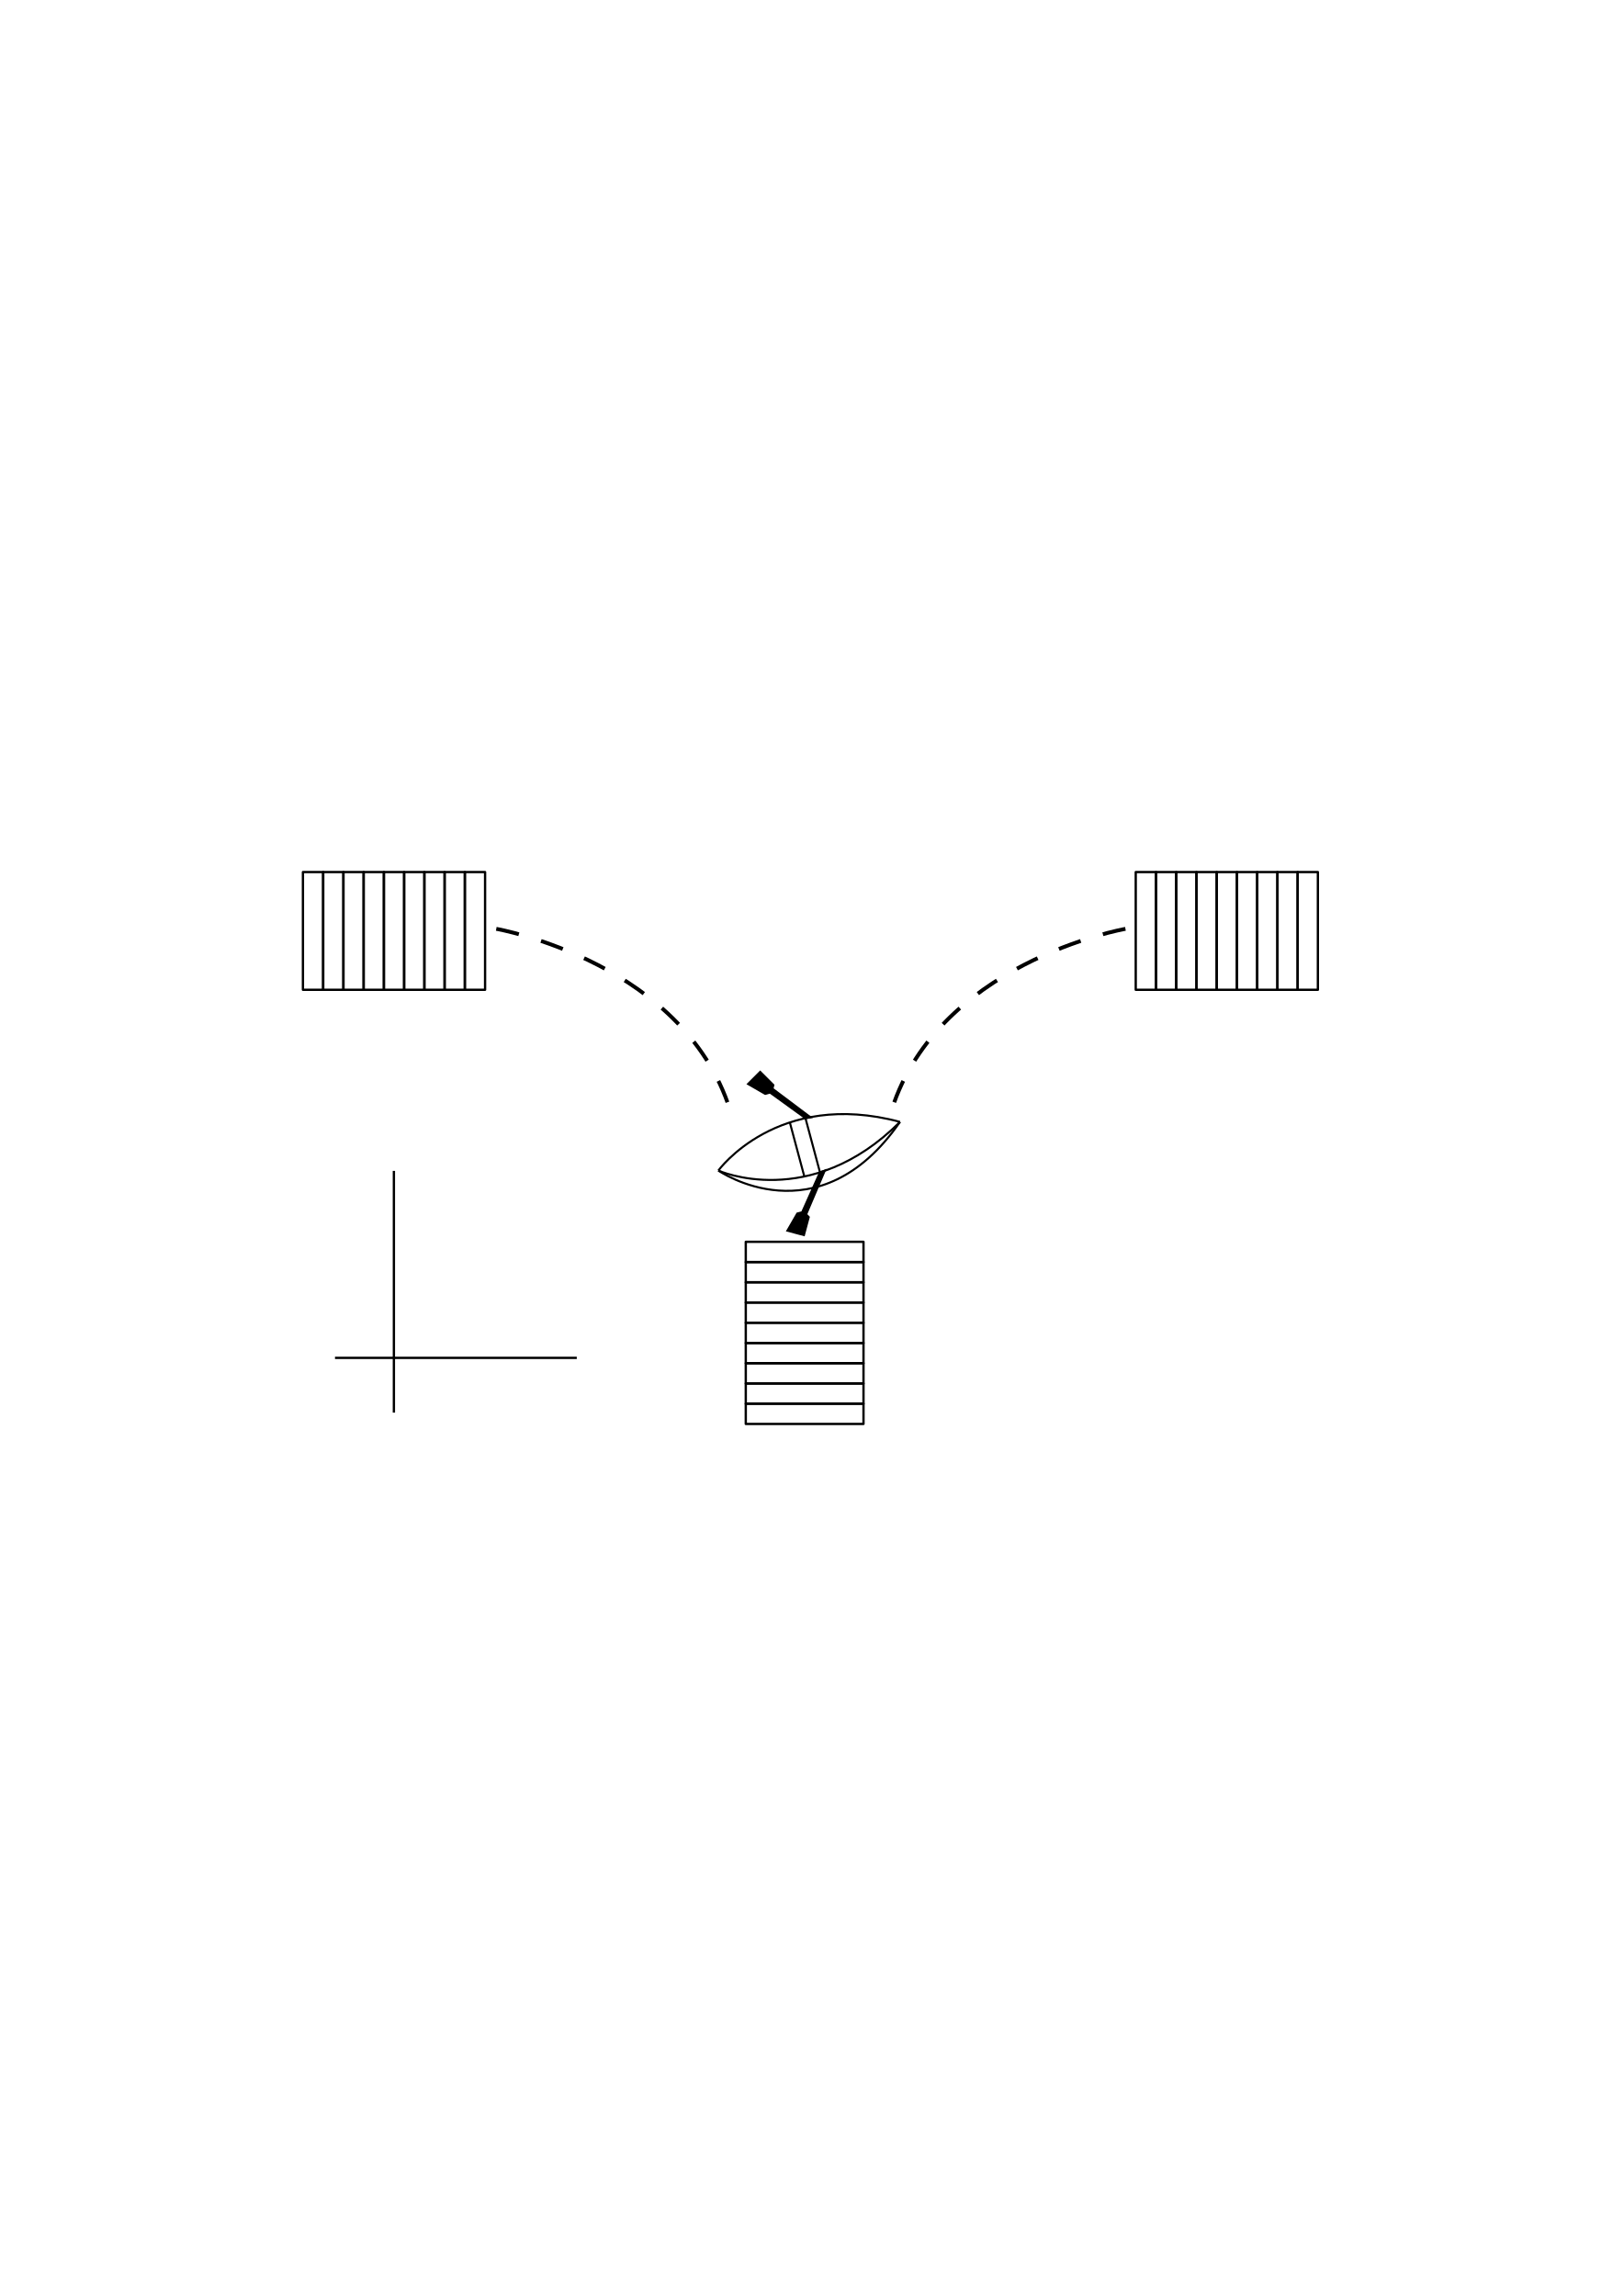
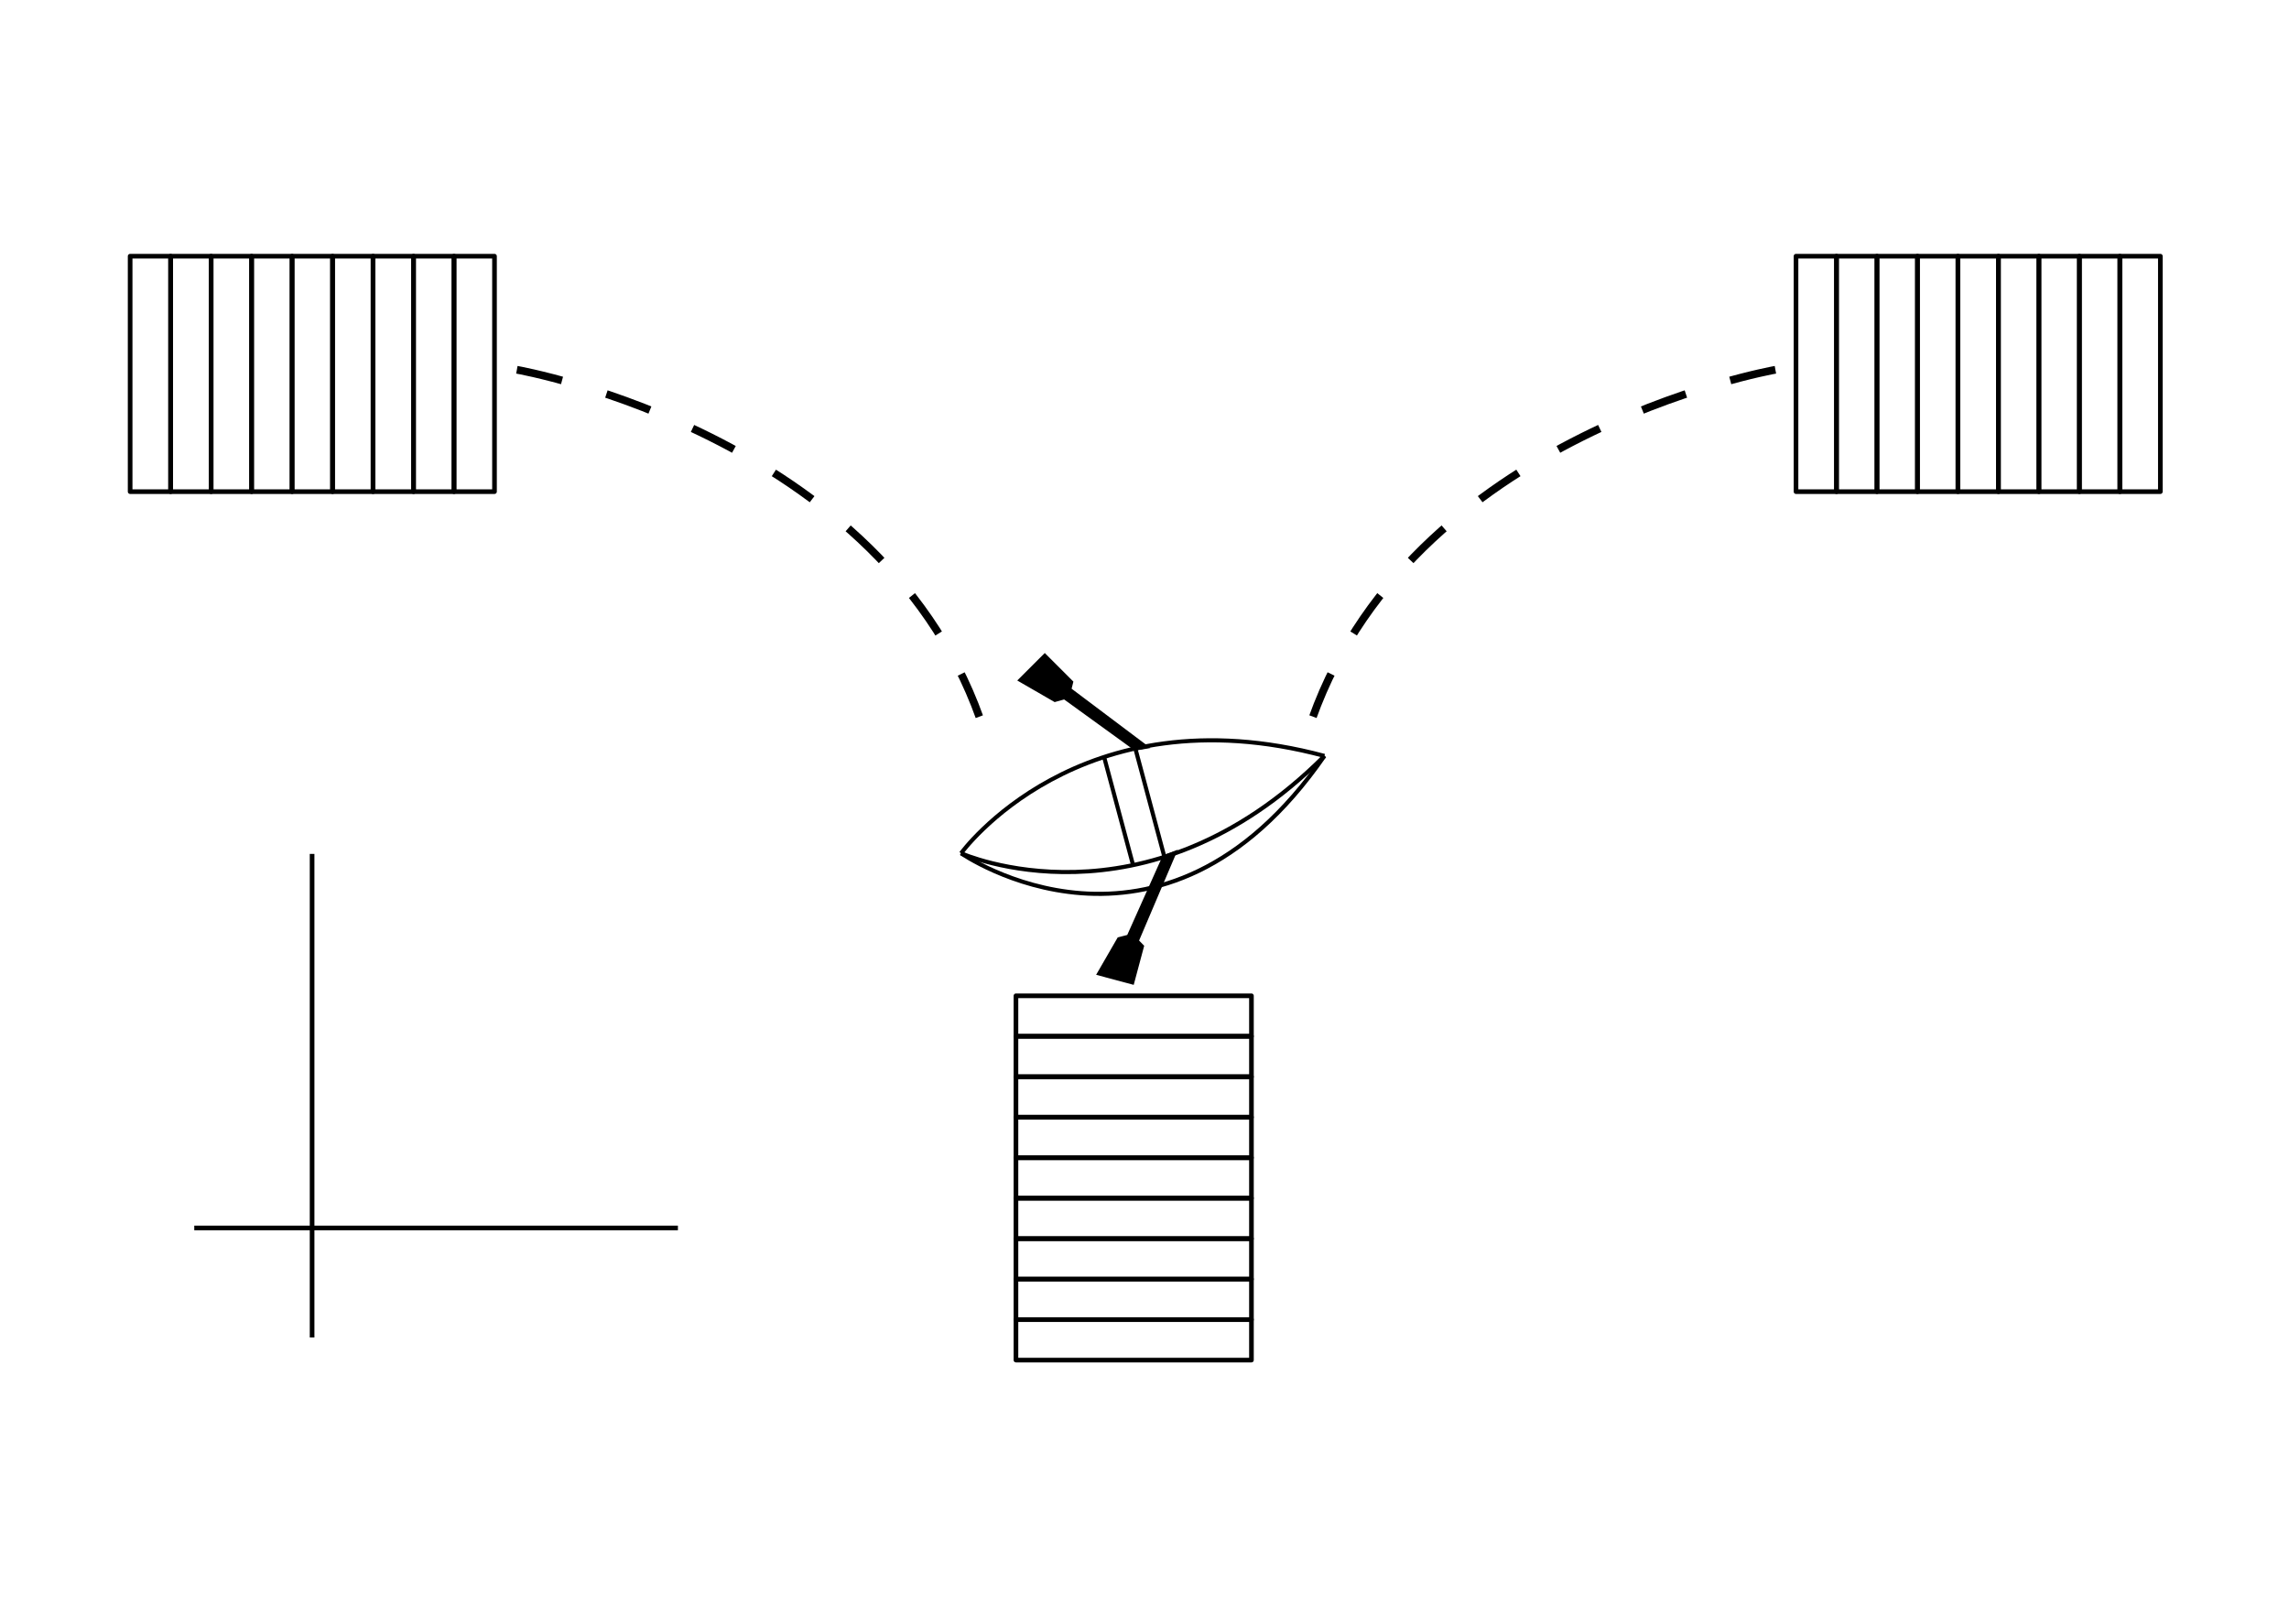
- <svg xmlns="http://www.w3.org/2000/svg" width="210mm" height="297mm" viewBox="0 0 210 297" version="1.1" id="svg7771">
+ <svg xmlns="http://www.w3.org/2000/svg" width="148mm" height="105mm" viewBox="0 0 148 105" version="1.1" id="svg7771">
  <defs id="defs7768" />
  <g id="layer1">
-     <path style="fill:none;stroke:#000000;stroke-width:0.5;stroke-linecap:butt;stroke-linejoin:miter;stroke-miterlimit:4;stroke-dasharray:3, 3;stroke-dashoffset:0;stroke-opacity:1" d="m 145.557,120.152 c 0,0 -24.892,4.347 -30.525,24.379" id="path1256" />
-     <g id="g1023" transform="rotate(-15,-232.7625,146.1575)">
+     <path style="fill:none;stroke:#000000;stroke-width:0.5;stroke-linecap:butt;stroke-linejoin:miter;stroke-miterlimit:4;stroke-dasharray:3, 3;stroke-dashoffset:0;stroke-opacity:1" d="m 114.792,23.913 c 0,0 -24.892,4.347 -30.525,24.379" id="path1256" />
+     <g id="g1023" transform="rotate(-15,-613.649,214.8795)">
      <path id="path987" d="m 80.448,235.528 c 0,0 10.094,-8.214 24.322,0" style="fill:none;stroke:#000000;stroke-width:0.265px;stroke-linecap:butt;stroke-linejoin:miter;stroke-opacity:1" />
      <path style="fill:none;stroke:#000000;stroke-width:0.265px;stroke-linecap:butt;stroke-linejoin:miter;stroke-opacity:1" d="m 80.448,235.528 c 0,0 10.094,8.214 24.322,0" id="path989" />
      <path id="path991" d="m 90.991,231.908 v 7.239" style="fill:none;stroke:#000000;stroke-width:0.265px;stroke-linecap:butt;stroke-linejoin:miter;stroke-opacity:1" />
      <path id="path993" d="m 93.085,231.898 -5e-6,7.26" style="fill:none;stroke:#000000;stroke-width:0.265px;stroke-linecap:butt;stroke-linejoin:miter;stroke-opacity:1" />
      <path id="path999" d="m 93.743,239.094 -3.797,4.851 0.236,0.425 -1.204,2.086 -1.915,-1.105 1.813,-1.813 0.644,0.006 3.564,-4.386 z" style="fill:#000000;fill-opacity:1;stroke:#000000;stroke-width:0.265px;stroke-linecap:butt;stroke-linejoin:miter;stroke-opacity:1" />
      <path style="fill:#000000;fill-opacity:1;stroke:#000000;stroke-width:0.265px;stroke-linecap:butt;stroke-linejoin:miter;stroke-opacity:1" d="m 93.743,231.962 -3.797,-4.851 0.236,-0.425 -1.204,-2.086 -1.915,1.105 1.813,1.813 0.644,-0.006 3.564,4.386 z" id="path1001" />
      <path id="path1003" d="m 80.448,235.528 c 0,0 10.156,12.027 24.322,0" style="fill:none;stroke:#000000;stroke-width:0.265px;stroke-linecap:butt;stroke-linejoin:miter;stroke-opacity:1" />
    </g>
-     <g id="g1043" transform="matrix(0,-1,-1,0,349.8886,218.1843)">
+     <g id="g1043" transform="matrix(0,-1,-1,0,319.1236,121.9452)">
      <rect style="opacity:1;fill:none;fill-opacity:1;fill-rule:evenodd;stroke:#000000;stroke-width:0.3;stroke-linecap:butt;stroke-linejoin:round;stroke-miterlimit:4;stroke-dasharray:none;stroke-dashoffset:0;stroke-opacity:1;paint-order:normal" id="rect1025" width="2.618" height="15.226" x="33.991" y="238.209" />
      <rect y="238.209" x="36.608" height="15.226" width="2.618" id="rect1027" style="opacity:1;fill:none;fill-opacity:1;fill-rule:evenodd;stroke:#000000;stroke-width:0.3;stroke-linecap:butt;stroke-linejoin:round;stroke-miterlimit:4;stroke-dasharray:none;stroke-dashoffset:0;stroke-opacity:1;paint-order:normal" />
      <rect style="opacity:1;fill:none;fill-opacity:1;fill-rule:evenodd;stroke:#000000;stroke-width:0.3;stroke-linecap:butt;stroke-linejoin:round;stroke-miterlimit:4;stroke-dasharray:none;stroke-dashoffset:0;stroke-opacity:1;paint-order:normal" id="rect1029" width="2.618" height="15.226" x="39.226" y="238.209" />
      <rect y="238.209" x="41.844" height="15.226" width="2.618" id="rect1031" style="opacity:1;fill:none;fill-opacity:1;fill-rule:evenodd;stroke:#000000;stroke-width:0.3;stroke-linecap:butt;stroke-linejoin:round;stroke-miterlimit:4;stroke-dasharray:none;stroke-dashoffset:0;stroke-opacity:1;paint-order:normal" />
      <rect style="opacity:1;fill:none;fill-opacity:1;fill-rule:evenodd;stroke:#000000;stroke-width:0.3;stroke-linecap:butt;stroke-linejoin:round;stroke-miterlimit:4;stroke-dasharray:none;stroke-dashoffset:0;stroke-opacity:1;paint-order:normal" id="rect1033" width="2.618" height="15.226" x="44.461" y="238.209" />
      <rect y="238.209" x="47.079" height="15.226" width="2.618" id="rect1035" style="opacity:1;fill:none;fill-opacity:1;fill-rule:evenodd;stroke:#000000;stroke-width:0.3;stroke-linecap:butt;stroke-linejoin:round;stroke-miterlimit:4;stroke-dasharray:none;stroke-dashoffset:0;stroke-opacity:1;paint-order:normal" />
      <rect style="opacity:1;fill:none;fill-opacity:1;fill-rule:evenodd;stroke:#000000;stroke-width:0.3;stroke-linecap:butt;stroke-linejoin:round;stroke-miterlimit:4;stroke-dasharray:none;stroke-dashoffset:0;stroke-opacity:1;paint-order:normal" id="rect1037" width="2.618" height="15.226" x="49.696" y="238.209" />
      <rect y="238.209" x="52.314" height="15.226" width="2.618" id="rect1039" style="opacity:1;fill:none;fill-opacity:1;fill-rule:evenodd;stroke:#000000;stroke-width:0.3;stroke-linecap:butt;stroke-linejoin:round;stroke-miterlimit:4;stroke-dasharray:none;stroke-dashoffset:0;stroke-opacity:1;paint-order:normal" />
      <rect style="opacity:1;fill:none;fill-opacity:1;fill-rule:evenodd;stroke:#000000;stroke-width:0.3;stroke-linecap:butt;stroke-linejoin:round;stroke-miterlimit:4;stroke-dasharray:none;stroke-dashoffset:0;stroke-opacity:1;paint-order:normal" id="rect1041" width="2.618" height="15.226" x="54.931" y="238.209" />
    </g>
-     <g id="g1083" transform="translate(5.188687,-125.403)">
+     <g id="g1083" transform="translate(-25.57625,-221.6421)">
      <rect y="238.209" x="33.991" height="15.226" width="2.618" id="rect1065" style="opacity:1;fill:none;fill-opacity:1;fill-rule:evenodd;stroke:#000000;stroke-width:0.3;stroke-linecap:butt;stroke-linejoin:round;stroke-miterlimit:4;stroke-dasharray:none;stroke-dashoffset:0;stroke-opacity:1;paint-order:normal" />
      <rect style="opacity:1;fill:none;fill-opacity:1;fill-rule:evenodd;stroke:#000000;stroke-width:0.3;stroke-linecap:butt;stroke-linejoin:round;stroke-miterlimit:4;stroke-dasharray:none;stroke-dashoffset:0;stroke-opacity:1;paint-order:normal" id="rect1067" width="2.618" height="15.226" x="36.608" y="238.209" />
      <rect y="238.209" x="39.226" height="15.226" width="2.618" id="rect1069" style="opacity:1;fill:none;fill-opacity:1;fill-rule:evenodd;stroke:#000000;stroke-width:0.3;stroke-linecap:butt;stroke-linejoin:round;stroke-miterlimit:4;stroke-dasharray:none;stroke-dashoffset:0;stroke-opacity:1;paint-order:normal" />
      <rect style="opacity:1;fill:none;fill-opacity:1;fill-rule:evenodd;stroke:#000000;stroke-width:0.3;stroke-linecap:butt;stroke-linejoin:round;stroke-miterlimit:4;stroke-dasharray:none;stroke-dashoffset:0;stroke-opacity:1;paint-order:normal" id="rect1071" width="2.618" height="15.226" x="41.844" y="238.209" />
      <rect y="238.209" x="44.461" height="15.226" width="2.618" id="rect1073" style="opacity:1;fill:none;fill-opacity:1;fill-rule:evenodd;stroke:#000000;stroke-width:0.3;stroke-linecap:butt;stroke-linejoin:round;stroke-miterlimit:4;stroke-dasharray:none;stroke-dashoffset:0;stroke-opacity:1;paint-order:normal" />
      <rect style="opacity:1;fill:none;fill-opacity:1;fill-rule:evenodd;stroke:#000000;stroke-width:0.3;stroke-linecap:butt;stroke-linejoin:round;stroke-miterlimit:4;stroke-dasharray:none;stroke-dashoffset:0;stroke-opacity:1;paint-order:normal" id="rect1075" width="2.618" height="15.226" x="47.079" y="238.209" />
      <rect y="238.209" x="49.696" height="15.226" width="2.618" id="rect1077" style="opacity:1;fill:none;fill-opacity:1;fill-rule:evenodd;stroke:#000000;stroke-width:0.3;stroke-linecap:butt;stroke-linejoin:round;stroke-miterlimit:4;stroke-dasharray:none;stroke-dashoffset:0;stroke-opacity:1;paint-order:normal" />
      <rect style="opacity:1;fill:none;fill-opacity:1;fill-rule:evenodd;stroke:#000000;stroke-width:0.3;stroke-linecap:butt;stroke-linejoin:round;stroke-miterlimit:4;stroke-dasharray:none;stroke-dashoffset:0;stroke-opacity:1;paint-order:normal" id="rect1079" width="2.618" height="15.226" x="52.314" y="238.209" />
      <rect y="238.209" x="54.931" height="15.226" width="2.618" id="rect1081" style="opacity:1;fill:none;fill-opacity:1;fill-rule:evenodd;stroke:#000000;stroke-width:0.3;stroke-linecap:butt;stroke-linejoin:round;stroke-miterlimit:4;stroke-dasharray:none;stroke-dashoffset:0;stroke-opacity:1;paint-order:normal" />
    </g>
-     <g transform="translate(112.8983,-125.403)" id="g1105">
+     <g transform="translate(82.13337,-221.6421)" id="g1105">
      <rect style="opacity:1;fill:none;fill-opacity:1;fill-rule:evenodd;stroke:#000000;stroke-width:0.3;stroke-linecap:butt;stroke-linejoin:round;stroke-miterlimit:4;stroke-dasharray:none;stroke-dashoffset:0;stroke-opacity:1;paint-order:normal" id="rect1087" width="2.618" height="15.226" x="33.991" y="238.209" />
      <rect y="238.209" x="36.608" height="15.226" width="2.618" id="rect1089" style="opacity:1;fill:none;fill-opacity:1;fill-rule:evenodd;stroke:#000000;stroke-width:0.3;stroke-linecap:butt;stroke-linejoin:round;stroke-miterlimit:4;stroke-dasharray:none;stroke-dashoffset:0;stroke-opacity:1;paint-order:normal" />
      <rect style="opacity:1;fill:none;fill-opacity:1;fill-rule:evenodd;stroke:#000000;stroke-width:0.3;stroke-linecap:butt;stroke-linejoin:round;stroke-miterlimit:4;stroke-dasharray:none;stroke-dashoffset:0;stroke-opacity:1;paint-order:normal" id="rect1091" width="2.618" height="15.226" x="39.226" y="238.209" />
      <rect y="238.209" x="41.844" height="15.226" width="2.618" id="rect1093" style="opacity:1;fill:none;fill-opacity:1;fill-rule:evenodd;stroke:#000000;stroke-width:0.3;stroke-linecap:butt;stroke-linejoin:round;stroke-miterlimit:4;stroke-dasharray:none;stroke-dashoffset:0;stroke-opacity:1;paint-order:normal" />
      <rect style="opacity:1;fill:none;fill-opacity:1;fill-rule:evenodd;stroke:#000000;stroke-width:0.3;stroke-linecap:butt;stroke-linejoin:round;stroke-miterlimit:4;stroke-dasharray:none;stroke-dashoffset:0;stroke-opacity:1;paint-order:normal" id="rect1095" width="2.618" height="15.226" x="44.461" y="238.209" />
      <rect y="238.209" x="47.079" height="15.226" width="2.618" id="rect1097" style="opacity:1;fill:none;fill-opacity:1;fill-rule:evenodd;stroke:#000000;stroke-width:0.3;stroke-linecap:butt;stroke-linejoin:round;stroke-miterlimit:4;stroke-dasharray:none;stroke-dashoffset:0;stroke-opacity:1;paint-order:normal" />
      <rect style="opacity:1;fill:none;fill-opacity:1;fill-rule:evenodd;stroke:#000000;stroke-width:0.3;stroke-linecap:butt;stroke-linejoin:round;stroke-miterlimit:4;stroke-dasharray:none;stroke-dashoffset:0;stroke-opacity:1;paint-order:normal" id="rect1099" width="2.618" height="15.226" x="49.696" y="238.209" />
      <rect y="238.209" x="52.314" height="15.226" width="2.618" id="rect1101" style="opacity:1;fill:none;fill-opacity:1;fill-rule:evenodd;stroke:#000000;stroke-width:0.3;stroke-linecap:butt;stroke-linejoin:round;stroke-miterlimit:4;stroke-dasharray:none;stroke-dashoffset:0;stroke-opacity:1;paint-order:normal" />
      <rect style="opacity:1;fill:none;fill-opacity:1;fill-rule:evenodd;stroke:#000000;stroke-width:0.3;stroke-linecap:butt;stroke-linejoin:round;stroke-miterlimit:4;stroke-dasharray:none;stroke-dashoffset:0;stroke-opacity:1;paint-order:normal" id="rect1103" width="2.618" height="15.226" x="54.931" y="238.209" />
    </g>
-     <path id="path1109" d="M 43.326,175.648 H 74.597" style="fill:none;stroke:#000000;stroke-width:0.3;stroke-linecap:butt;stroke-linejoin:miter;stroke-miterlimit:4;stroke-dasharray:none;stroke-opacity:1" />
-     <path style="fill:none;stroke:#000000;stroke-width:0.3;stroke-linecap:butt;stroke-linejoin:miter;stroke-miterlimit:4;stroke-dasharray:none;stroke-opacity:1" d="M 50.944,151.46 V 182.731" id="path1240" />
-     <path id="path1258" d="m 64.185,120.152 c 0,0 24.892,4.347 30.525,24.379" style="fill:none;stroke:#000000;stroke-width:0.5;stroke-linecap:butt;stroke-linejoin:miter;stroke-miterlimit:4;stroke-dasharray:3, 3;stroke-dashoffset:0;stroke-opacity:1" />
-     <flowRoot xml:space="preserve" id="flowRoot1027-6-5-1-5-15-37" style="font-style:normal;font-variant:normal;font-weight:normal;font-stretch:normal;font-size:26.667px;line-height:1.25;font-family:'Math Symbols';-inkscape-font-specification:'Math Symbols';letter-spacing:0px;word-spacing:0px;fill:#000000;fill-opacity:1;stroke:none" transform="matrix(0.2645833,0,0,0.2645833,-4.887083,47.07157)">
+     <path id="path1109" d="M 12.561,79.409 H 43.832" style="fill:none;stroke:#000000;stroke-width:0.3;stroke-linecap:butt;stroke-linejoin:miter;stroke-miterlimit:4;stroke-dasharray:none;stroke-opacity:1" />
+     <path style="fill:none;stroke:#000000;stroke-width:0.3;stroke-linecap:butt;stroke-linejoin:miter;stroke-miterlimit:4;stroke-dasharray:none;stroke-opacity:1" d="m 20.179,55.221 v 31.271" id="path1240" />
+     <path id="path1258" d="m 33.42,23.913 c 0,0 24.892,4.347 30.525,24.379" style="fill:none;stroke:#000000;stroke-width:0.5;stroke-linecap:butt;stroke-linejoin:miter;stroke-miterlimit:4;stroke-dasharray:3, 3;stroke-dashoffset:0;stroke-opacity:1" />
+     <flowRoot xml:space="preserve" id="flowRoot1027-6-5-1-5-15-37" style="font-style:normal;font-variant:normal;font-weight:normal;font-stretch:normal;font-size:26.667px;line-height:1.25;font-family:'Math Symbols';-inkscape-font-specification:'Math Symbols';letter-spacing:0px;word-spacing:0px;fill:#000000;fill-opacity:1;stroke:none" transform="matrix(0.2645833,0,0,0.2645833,-35.65202,-49.16748)">
      <flowRegion id="flowRegion1023-6-9-7-1-2-40">
        <rect id="rect1021-2-9-4-3-2-5" width="477.127" height="131.871" x="150.69" y="314.739" />
      </flowRegion>
      <flowPara id="flowPara1025-1-57-2-9-2-19" style="font-style:normal;font-variant:normal;font-weight:normal;font-stretch:normal;font-size:32px;font-family:'CMU Serif';-inkscape-font-specification:'CMU Serif'">Muelle A</flowPara>
    </flowRoot>
-     <flowRoot xml:space="preserve" id="flowRoot1027-6-5-1-5-15-37-3" style="font-style:normal;font-variant:normal;font-weight:normal;font-stretch:normal;font-size:26.667px;line-height:1.25;font-family:'Math Symbols';-inkscape-font-specification:'Math Symbols';letter-spacing:0px;word-spacing:0px;fill:#000000;fill-opacity:1;stroke:none" transform="matrix(0.2645833,0,0,0.2645833,28.00581,82.07096)">
+     <flowRoot xml:space="preserve" id="flowRoot1027-6-5-1-5-15-37-3" style="font-style:normal;font-variant:normal;font-weight:normal;font-stretch:normal;font-size:26.667px;line-height:1.25;font-family:'Math Symbols';-inkscape-font-specification:'Math Symbols';letter-spacing:0px;word-spacing:0px;fill:#000000;fill-opacity:1;stroke:none" transform="matrix(0.2645833,0,0,0.2645833,-2.759126,-14.16809)">
      <flowRegion id="flowRegion1023-6-9-7-1-2-40-7">
        <rect id="rect1021-2-9-4-3-2-5-4" width="477.127" height="131.871" x="150.69" y="314.739" />
      </flowRegion>
      <flowPara id="flowPara1025-1-57-2-9-2-19-9" style="font-style:normal;font-variant:normal;font-weight:normal;font-stretch:normal;font-size:32px;font-family:'CMU Serif';-inkscape-font-specification:'CMU Serif'">$x$</flowPara>
    </flowRoot>
-     <flowRoot xml:space="preserve" id="flowRoot10526" style="font-style:normal;font-variant:normal;font-weight:normal;font-stretch:normal;font-size:26.667px;line-height:1.25;font-family:'Math Symbols';-inkscape-font-specification:'Math Symbols';letter-spacing:0px;word-spacing:0px;fill:#000000;fill-opacity:1;stroke:none" transform="matrix(0.2645833,0,0,0.2645833,102.4909,47.07157)">
+     <flowRoot xml:space="preserve" id="flowRoot10526" style="font-style:normal;font-variant:normal;font-weight:normal;font-stretch:normal;font-size:26.667px;line-height:1.25;font-family:'Math Symbols';-inkscape-font-specification:'Math Symbols';letter-spacing:0px;word-spacing:0px;fill:#000000;fill-opacity:1;stroke:none" transform="matrix(0.2645833,0,0,0.2645833,71.72597,-49.16748)">
      <flowRegion id="flowRegion10522">
        <rect id="rect10520" width="477.127" height="131.871" x="150.69" y="314.739" />
      </flowRegion>
      <flowPara id="flowPara10524" style="font-style:normal;font-variant:normal;font-weight:normal;font-stretch:normal;font-size:32px;font-family:'CMU Serif';-inkscape-font-specification:'CMU Serif'">Muelle C</flowPara>
    </flowRoot>
-     <flowRoot xml:space="preserve" id="flowRoot10526-9" style="font-style:normal;font-variant:normal;font-weight:normal;font-stretch:normal;font-size:26.667px;line-height:1.25;font-family:'Math Symbols';-inkscape-font-specification:'Math Symbols';letter-spacing:0px;word-spacing:0px;fill:#000000;fill-opacity:1;stroke:none" transform="matrix(0.2645833,0,0,0.2645833,78.09745,84.24028)">
+     <flowRoot xml:space="preserve" id="flowRoot10526-9" style="font-style:normal;font-variant:normal;font-weight:normal;font-stretch:normal;font-size:26.667px;line-height:1.25;font-family:'Math Symbols';-inkscape-font-specification:'Math Symbols';letter-spacing:0px;word-spacing:0px;fill:#000000;fill-opacity:1;stroke:none" transform="matrix(0.2645833,0,0,0.2645833,47.33251,-11.99876)">
      <flowRegion id="flowRegion10522-9">
        <rect id="rect10520-5" width="477.127" height="131.871" x="150.69" y="314.739" />
      </flowRegion>
      <flowPara id="flowPara10524-4" style="font-style:normal;font-variant:normal;font-weight:normal;font-stretch:normal;font-size:32px;font-family:'CMU Serif';-inkscape-font-specification:'CMU Serif'">Muelle B</flowPara>
    </flowRoot>
-     <flowRoot xml:space="preserve" id="flowRoot12838" style="font-style:normal;font-variant:normal;font-weight:normal;font-stretch:normal;font-size:26.667px;line-height:1.25;font-family:'Math Symbols';-inkscape-font-specification:'Math Symbols';letter-spacing:0px;word-spacing:0px;fill:#000000;fill-opacity:1;stroke:none" transform="matrix(0.2645833,0,0,0.2645833,0.3962527,65.70243)">
+     <flowRoot xml:space="preserve" id="flowRoot12838" style="font-style:normal;font-variant:normal;font-weight:normal;font-stretch:normal;font-size:26.667px;line-height:1.25;font-family:'Math Symbols';-inkscape-font-specification:'Math Symbols';letter-spacing:0px;word-spacing:0px;fill:#000000;fill-opacity:1;stroke:none" transform="matrix(0.2645833,0,0,0.2645833,-30.36869,-30.53661)">
      <flowRegion id="flowRegion12834">
        <rect id="rect12832" width="477.127" height="131.871" x="150.69" y="314.739" />
      </flowRegion>
      <flowPara id="flowPara12836" style="font-style:normal;font-variant:normal;font-weight:normal;font-stretch:normal;font-size:32px;font-family:'CMU Serif';-inkscape-font-specification:'CMU Serif'">$y$</flowPara>
    </flowRoot>
  </g>
</svg>
